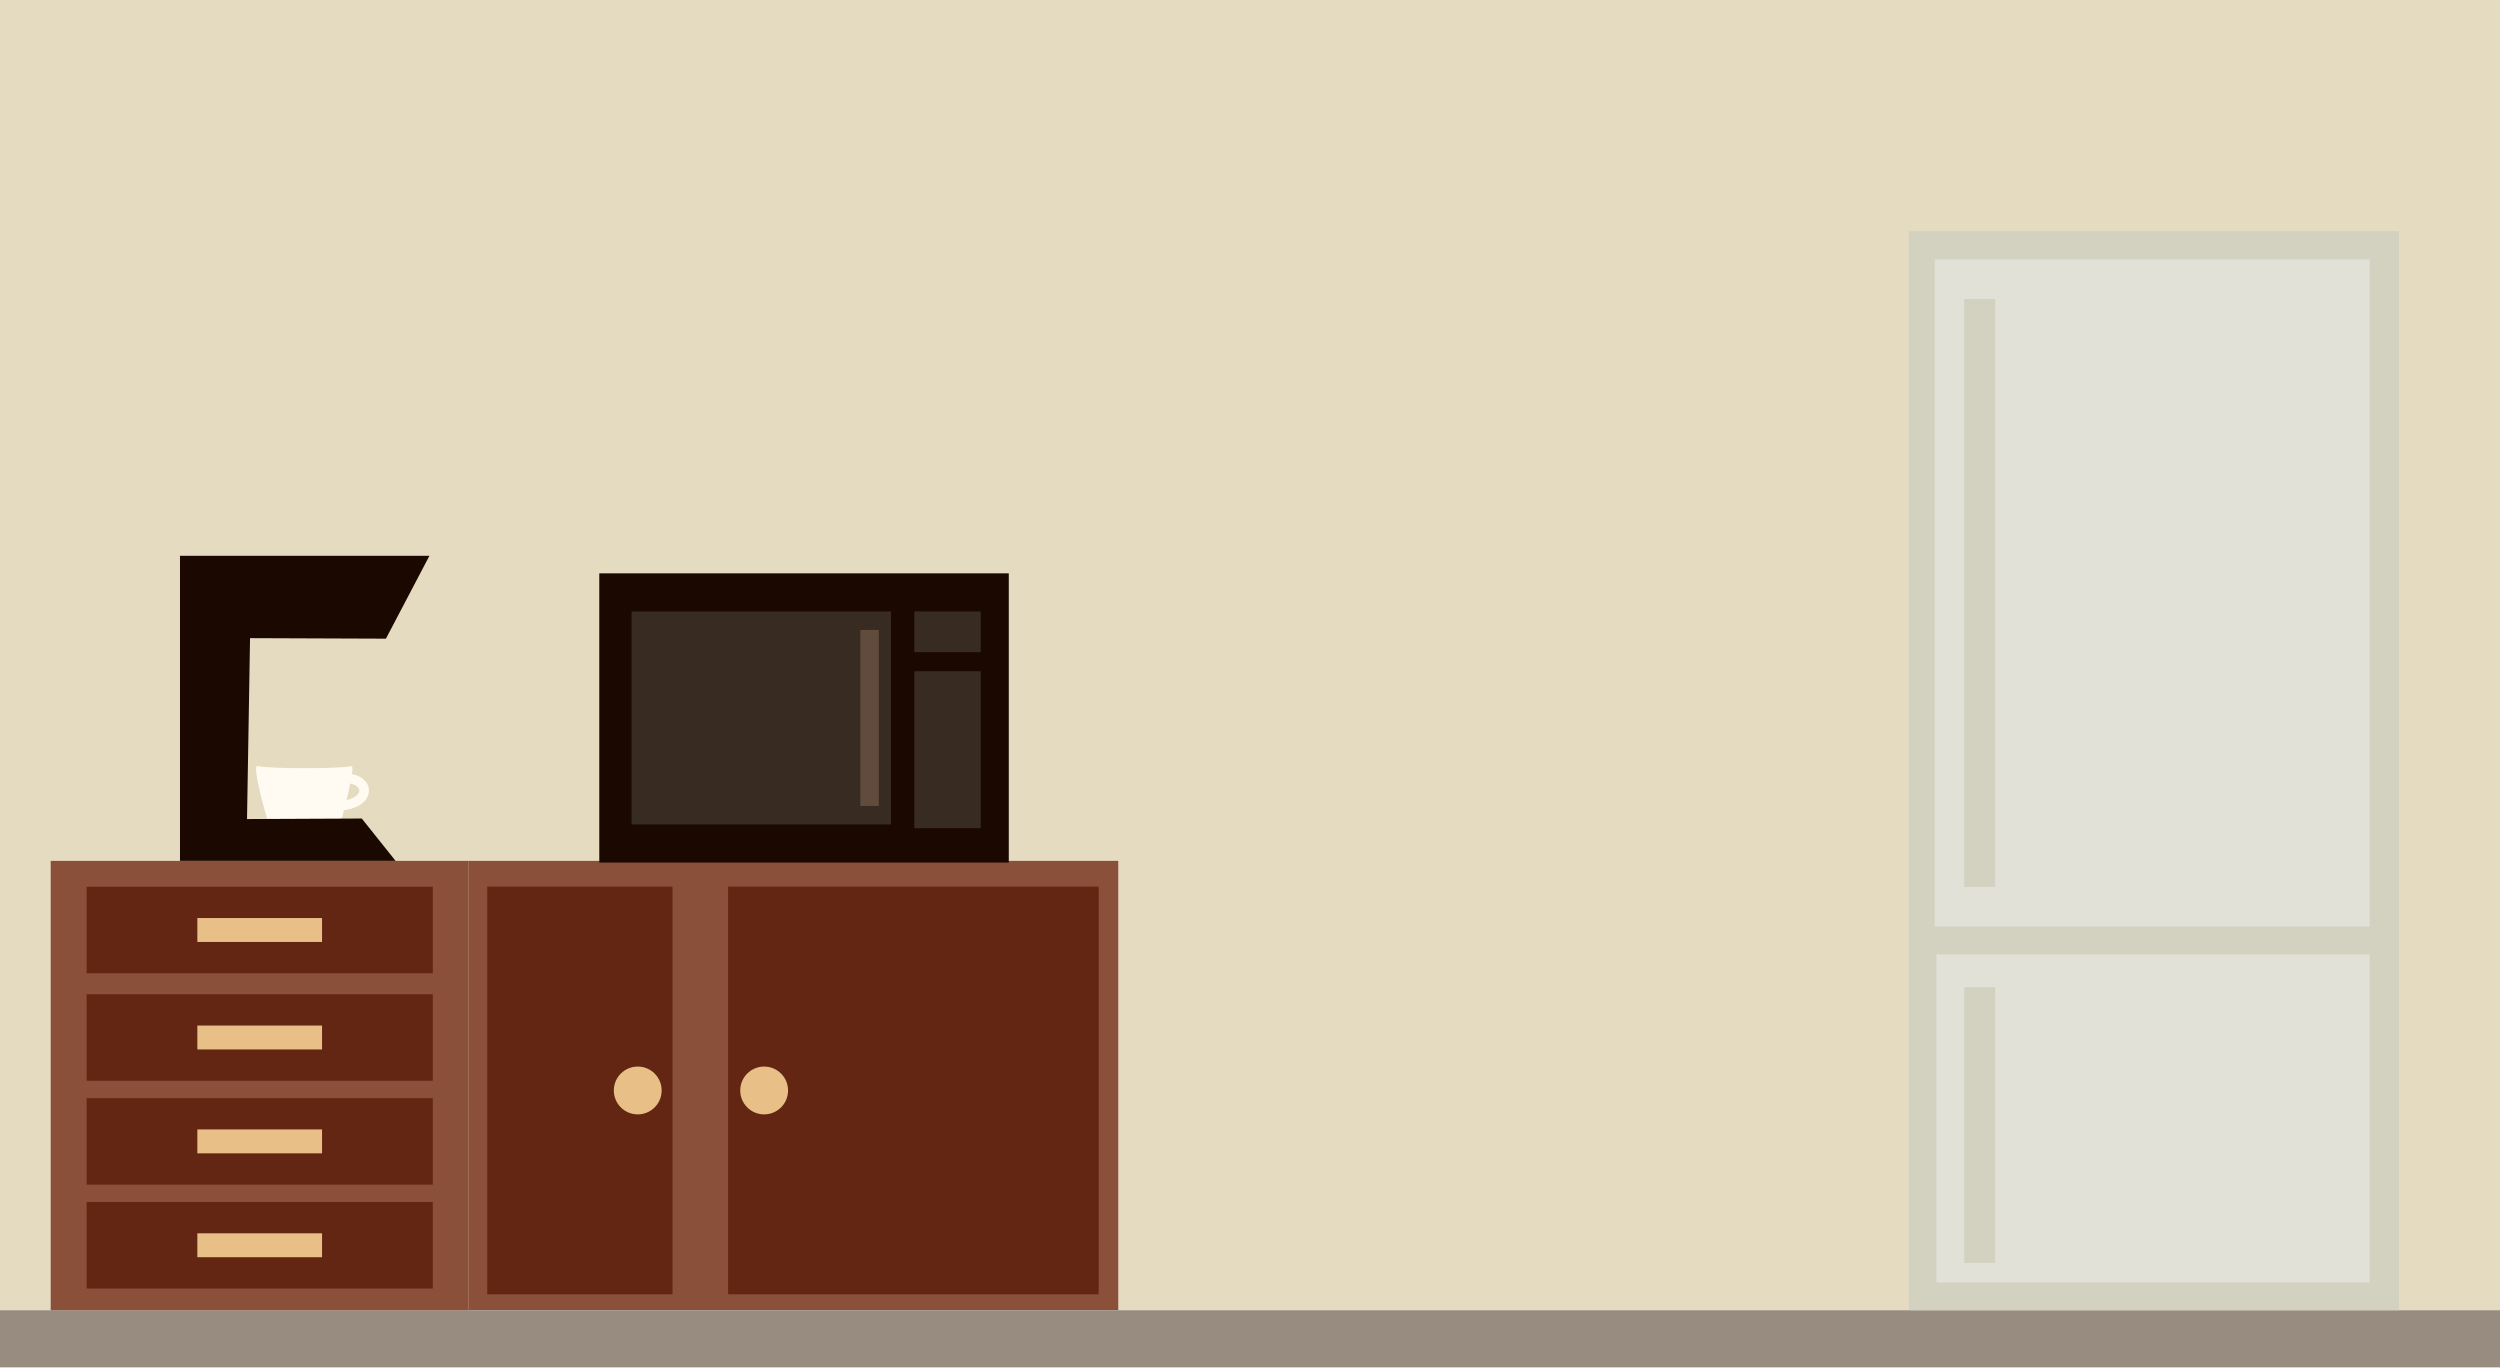
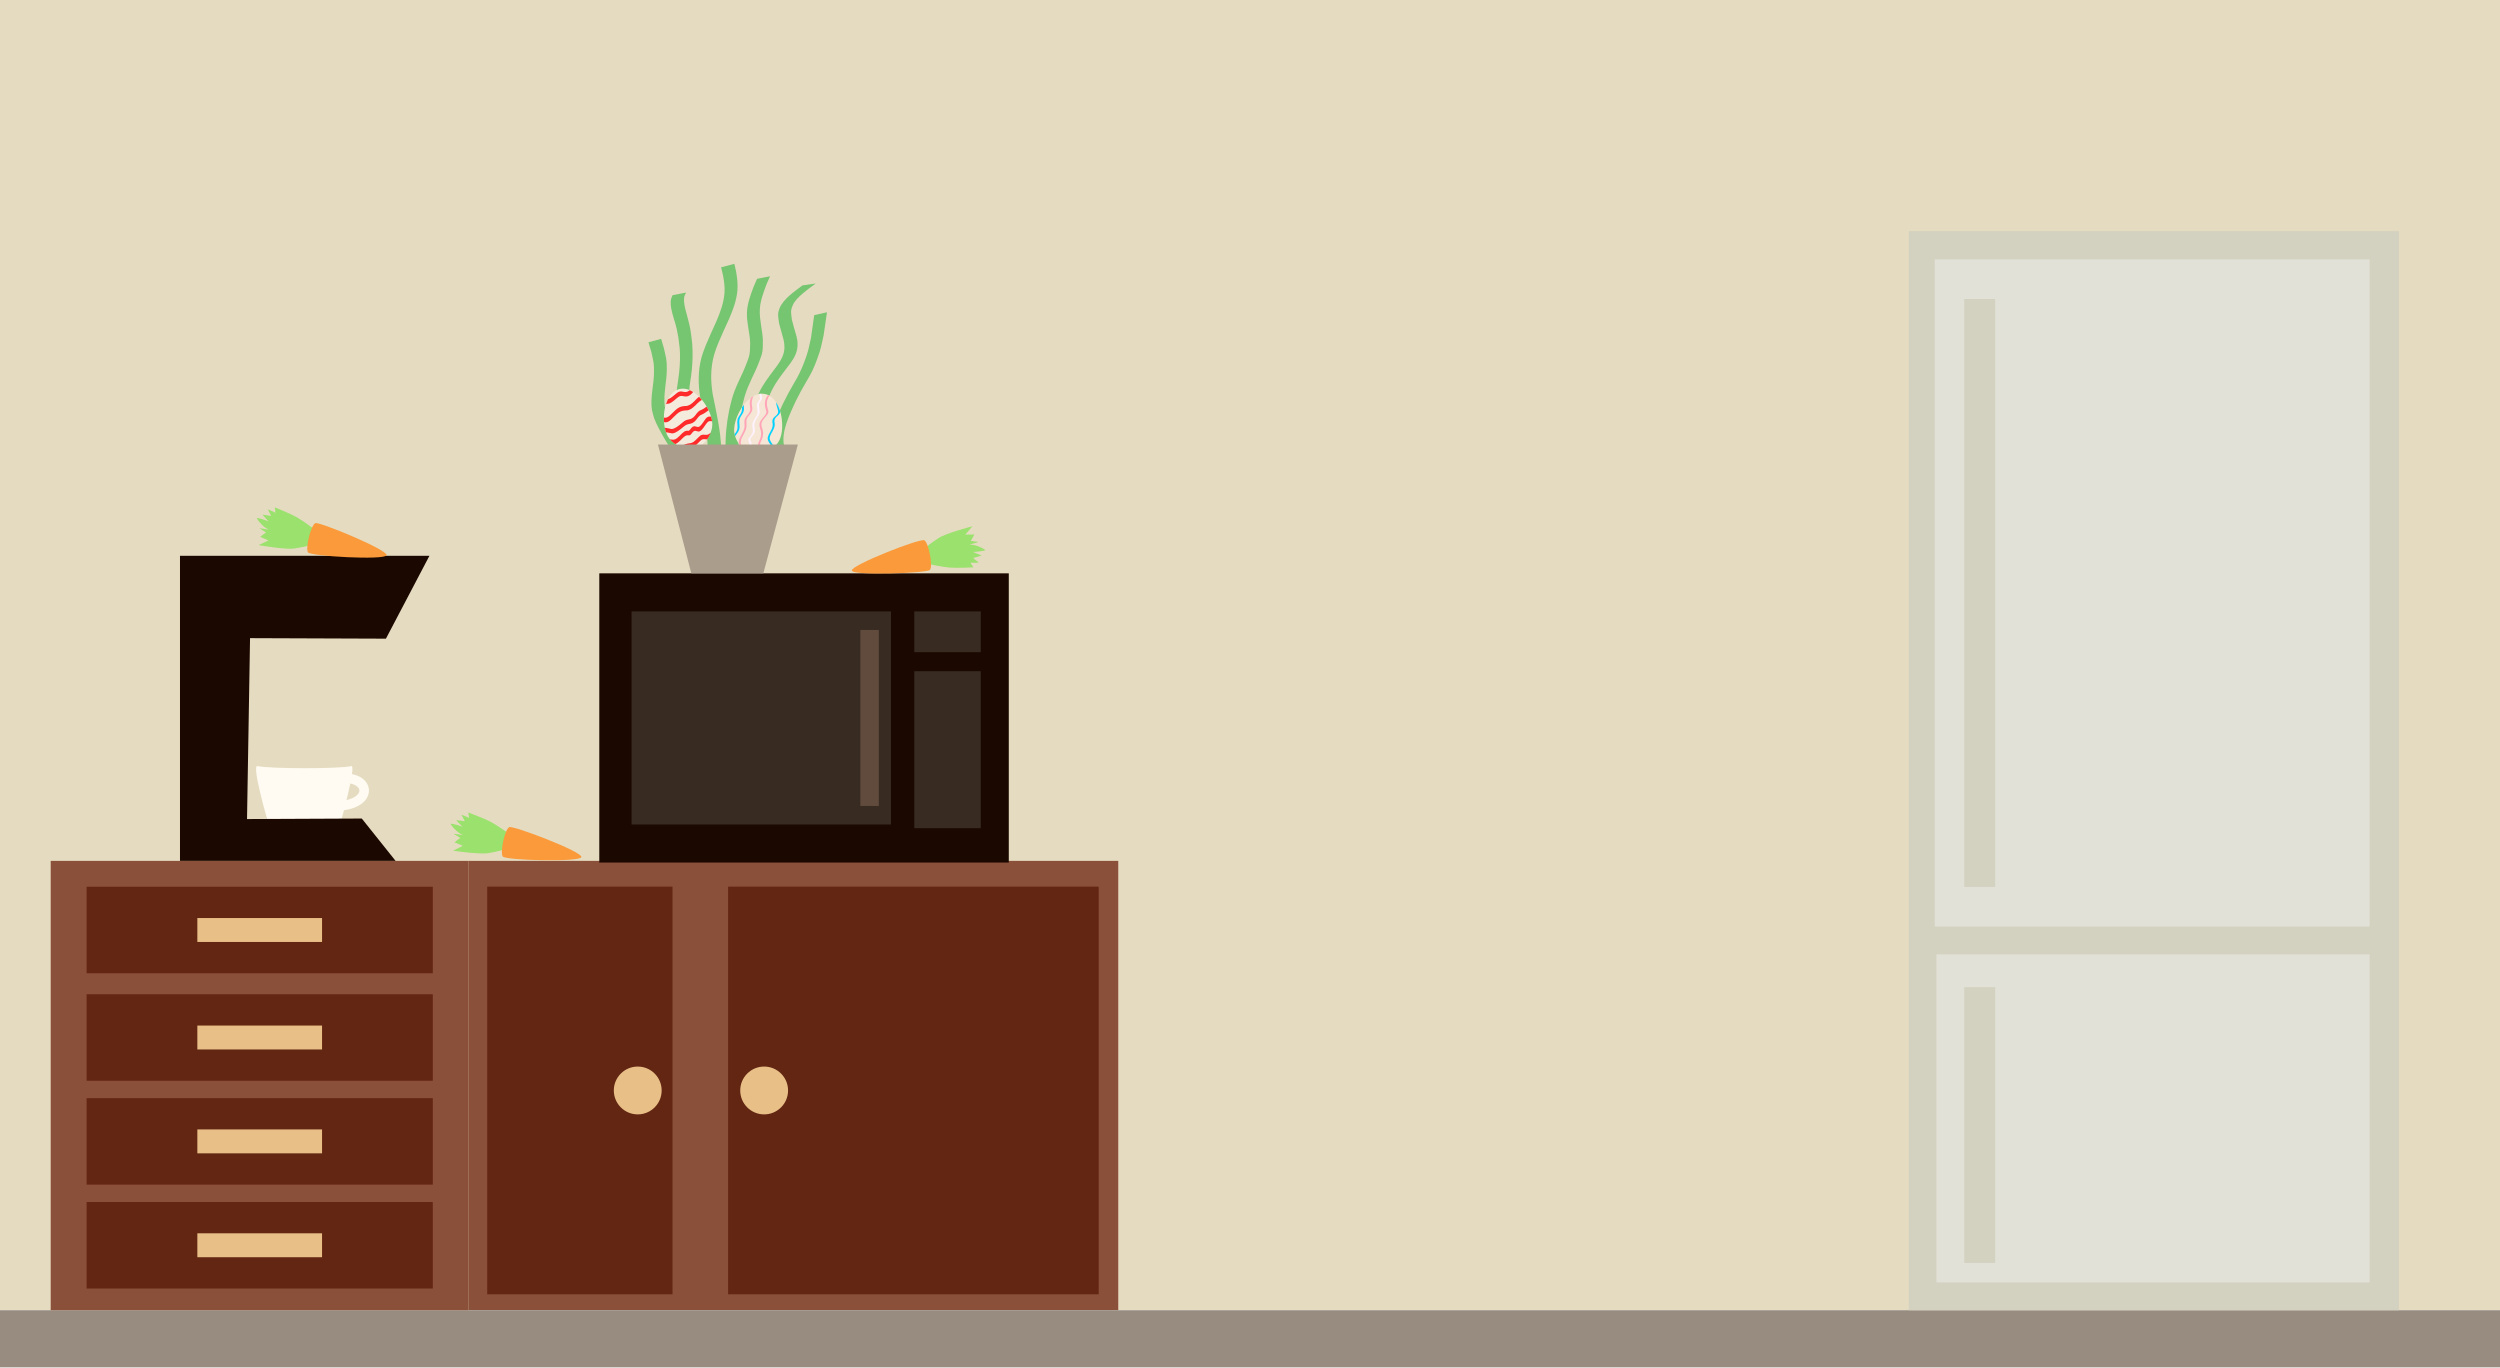
- <svg xmlns="http://www.w3.org/2000/svg" width="356.966mm" height="195.243mm" viewBox="0 0 356.966 195.243" version="1.1" id="svg1">
-   <defs id="defs1" />
+ <svg xmlns="http://www.w3.org/2000/svg" width="356.966mm" height="195.243mm" viewBox="0 0 356.966 195.243" version="1.1" id="svg1" xml:space="preserve">
+   <defs id="defs1">
+     <clipPath clipPathUnits="userSpaceOnUse" id="clipPath73">
+       <path id="path73" style="fill:#f4ebdd;fill-opacity:1;stroke-width:0.123px" d="m 98.434,42.537 c -2.741,0 -4.695,3.669 -4.978,6.787 l -0.005,0.005 c -0.055,0.635 -0.041,1.246 0.052,1.798 0.362,2.154 2.747,4.315 4.931,4.315 2.184,0 4.569,-2.161 4.931,-4.315 0.115,-0.684 0.109,-1.46 5.3e-4,-2.259 l -0.007,-0.01 c -0.425,-3.005 -2.319,-6.32 -4.924,-6.32 z" />
+     </clipPath>
+     <clipPath clipPathUnits="userSpaceOnUse" id="clipPath74">
+       <path id="path74" style="fill:#f4ebdd;fill-opacity:1;stroke-width:0.123px" d="m 98.434,42.537 c -2.741,0 -4.695,3.669 -4.978,6.787 l -0.005,0.005 c -0.055,0.635 -0.041,1.246 0.052,1.798 0.362,2.154 2.747,4.315 4.931,4.315 2.184,0 4.569,-2.161 4.931,-4.315 0.115,-0.684 0.109,-1.46 5.3e-4,-2.259 l -0.007,-0.01 c -0.425,-3.005 -2.319,-6.32 -4.924,-6.32 z" />
+     </clipPath>
+     <clipPath clipPathUnits="userSpaceOnUse" id="clipPath75">
+       <path id="path75" style="fill:#f4ebdd;fill-opacity:1;stroke-width:0.123px" d="m 98.434,42.537 c -2.741,0 -4.695,3.669 -4.978,6.787 l -0.005,0.005 c -0.055,0.635 -0.041,1.246 0.052,1.798 0.362,2.154 2.747,4.315 4.931,4.315 2.184,0 4.569,-2.161 4.931,-4.315 0.115,-0.684 0.109,-1.46 5.3e-4,-2.259 l -0.007,-0.01 c -0.425,-3.005 -2.319,-6.32 -4.924,-6.32 z" />
+     </clipPath>
+     <clipPath clipPathUnits="userSpaceOnUse" id="clipPath76">
+       <path id="path76" style="fill:#f4ebdd;fill-opacity:1;stroke-width:0.123px" d="m 98.434,42.537 c -2.741,0 -4.695,3.669 -4.978,6.787 l -0.005,0.005 c -0.055,0.635 -0.041,1.246 0.052,1.798 0.362,2.154 2.747,4.315 4.931,4.315 2.184,0 4.569,-2.161 4.931,-4.315 0.115,-0.684 0.109,-1.46 5.3e-4,-2.259 l -0.007,-0.01 c -0.425,-3.005 -2.319,-6.32 -4.924,-6.32 z" />
+     </clipPath>
+     <clipPath clipPathUnits="userSpaceOnUse" id="clipPath77">
+       <path id="path77" style="fill:#f4ebdd;fill-opacity:1;stroke-width:0.123px" d="m 98.434,42.537 c -2.741,0 -4.695,3.669 -4.978,6.787 l -0.005,0.005 c -0.055,0.635 -0.041,1.246 0.052,1.798 0.362,2.154 2.747,4.315 4.931,4.315 2.184,0 4.569,-2.161 4.931,-4.315 0.115,-0.684 0.109,-1.46 5.3e-4,-2.259 l -0.007,-0.01 c -0.425,-3.005 -2.319,-6.32 -4.924,-6.32 z" />
+     </clipPath>
+     <clipPath clipPathUnits="userSpaceOnUse" id="clipPath93">
+       <path id="path94" style="fill:#f4ebdd;fill-opacity:1;stroke-width:0.123px" d="m 143.184,54.669 c -2.741,0 -4.695,3.669 -4.978,6.787 l -0.005,0.005 c -0.054,0.635 -0.041,1.246 0.051,1.798 0.362,2.154 2.747,4.315 4.931,4.315 2.184,3e-6 4.569,-2.161 4.931,-4.315 0.115,-0.684 0.109,-1.46 4.7e-4,-2.259 l -0.007,-0.01 c -0.425,-3.005 -2.319,-6.32 -4.924,-6.32 z" />
+     </clipPath>
+     <clipPath clipPathUnits="userSpaceOnUse" id="clipPath94">
+       <path id="path95" style="fill:#f4ebdd;fill-opacity:1;stroke-width:0.123px" d="m 143.184,54.669 c -2.741,0 -4.695,3.669 -4.978,6.787 l -0.005,0.005 c -0.054,0.635 -0.041,1.246 0.051,1.798 0.362,2.154 2.747,4.315 4.931,4.315 2.184,3e-6 4.569,-2.161 4.931,-4.315 0.115,-0.684 0.109,-1.46 4.7e-4,-2.259 l -0.007,-0.01 c -0.425,-3.005 -2.319,-6.32 -4.924,-6.32 z" />
+     </clipPath>
+     <clipPath clipPathUnits="userSpaceOnUse" id="clipPath95">
+       <path id="path96" style="fill:#f4ebdd;fill-opacity:1;stroke-width:0.123px" d="m 143.184,54.669 c -2.741,0 -4.695,3.669 -4.978,6.787 l -0.005,0.005 c -0.054,0.635 -0.041,1.246 0.051,1.798 0.362,2.154 2.747,4.315 4.931,4.315 2.184,3e-6 4.569,-2.161 4.931,-4.315 0.115,-0.684 0.109,-1.46 4.7e-4,-2.259 l -0.007,-0.01 c -0.425,-3.005 -2.319,-6.32 -4.924,-6.32 z" />
+     </clipPath>
+     <clipPath clipPathUnits="userSpaceOnUse" id="clipPath96">
+       <path id="path97" style="fill:#f4ebdd;fill-opacity:1;stroke-width:0.123px" d="m 143.184,54.669 c -2.741,0 -4.695,3.669 -4.978,6.787 l -0.005,0.005 c -0.054,0.635 -0.041,1.246 0.051,1.798 0.362,2.154 2.747,4.315 4.931,4.315 2.184,3e-6 4.569,-2.161 4.931,-4.315 0.115,-0.684 0.109,-1.46 4.7e-4,-2.259 l -0.007,-0.01 c -0.425,-3.005 -2.319,-6.32 -4.924,-6.32 z" />
+     </clipPath>
+     <clipPath clipPathUnits="userSpaceOnUse" id="clipPath97">
+       <path id="path98" style="fill:#f4ebdd;fill-opacity:1;stroke-width:0.123px" d="m 143.184,54.669 c -2.741,0 -4.695,3.669 -4.978,6.787 l -0.005,0.005 c -0.054,0.635 -0.041,1.246 0.051,1.798 0.362,2.154 2.747,4.315 4.931,4.315 2.184,3e-6 4.569,-2.161 4.931,-4.315 0.115,-0.684 0.109,-1.46 4.7e-4,-2.259 l -0.007,-0.01 c -0.425,-3.005 -2.319,-6.32 -4.924,-6.32 z" />
+     </clipPath>
+   </defs>
  <g id="layer6" transform="translate(21.38676,18.50976)">
    <rect style="fill:#e5dbc0;fill-opacity:1;stroke:none;stroke-width:4.525;stroke-linecap:round;stroke-linejoin:round;stroke-opacity:1" id="rect15" width="356.966" height="187.083" x="-21.387" y="-18.51" />
    <g id="g19" transform="translate(-10.00051,-0.6097946)">
      <rect style="fill:#8b503a;fill-opacity:1;stroke:none;stroke-width:2.617;stroke-linecap:round;stroke-linejoin:round;stroke-opacity:1" id="rect16" width="92.748" height="64.161" x="55.537" y="105.021" />
      <rect style="fill:#622612;fill-opacity:1;stroke:none;stroke-width:2.744;stroke-linecap:round;stroke-linejoin:round;stroke-opacity:1" id="rect17" width="26.458" height="58.208" x="58.182" y="108.701" />
      <rect style="fill:#622612;fill-opacity:1;stroke:none;stroke-width:3.881;stroke-linecap:round;stroke-linejoin:round;stroke-opacity:1" id="rect18" width="52.917" height="58.208" x="92.578" y="108.701" />
      <circle style="fill:#e9bf88;fill-opacity:1;stroke:none;stroke-width:3.471;stroke-linecap:round;stroke-linejoin:round;stroke-opacity:1" id="path18" cx="79.674" cy="137.805" r="3.415" />
      <circle style="fill:#e9bf88;fill-opacity:1;stroke:none;stroke-width:3.471;stroke-linecap:round;stroke-linejoin:round;stroke-opacity:1" id="circle18" cx="97.723" cy="137.805" r="3.415" />
    </g>
    <rect style="fill:#978c7f;fill-opacity:1;stroke:none;stroke-width:3.471;stroke-linecap:round;stroke-linejoin:round;stroke-opacity:1" id="rect19" width="356.966" height="8.16" x="-21.387" y="168.573" />
    <g id="g27">
      <rect style="fill:#8b503a;fill-opacity:1;stroke:none;stroke-width:3.471;stroke-linecap:round;stroke-linejoin:round;stroke-opacity:1" id="rect20" width="59.683" height="64.161" x="-14.147" y="104.412" />
      <rect style="fill:#622612;fill-opacity:1;stroke:none;stroke-width:1.728;stroke-linecap:round;stroke-linejoin:round;stroke-opacity:1" id="rect17-8" width="49.432" height="12.352" x="-9.022" y="108.106" />
      <rect style="fill:#e9bf88;fill-opacity:1;stroke:none;stroke-width:3.471;stroke-linecap:round;stroke-linejoin:round;stroke-opacity:1" id="rect21" width="17.806" height="3.415" x="6.792" y="112.574" />
      <rect style="fill:#622612;fill-opacity:1;stroke:none;stroke-width:1.728;stroke-linecap:round;stroke-linejoin:round;stroke-opacity:1" id="rect22" width="49.432" height="12.352" x="-9.022" y="123.456" />
      <rect style="fill:#e9bf88;fill-opacity:1;stroke:none;stroke-width:3.471;stroke-linecap:round;stroke-linejoin:round;stroke-opacity:1" id="rect23" width="17.806" height="3.415" x="6.792" y="127.925" />
      <rect style="fill:#622612;fill-opacity:1;stroke:none;stroke-width:1.728;stroke-linecap:round;stroke-linejoin:round;stroke-opacity:1" id="rect24" width="49.432" height="12.352" x="-9.022" y="138.289" />
      <rect style="fill:#e9bf88;fill-opacity:1;stroke:none;stroke-width:3.471;stroke-linecap:round;stroke-linejoin:round;stroke-opacity:1" id="rect25" width="17.806" height="3.415" x="6.792" y="142.757" />
      <rect style="fill:#622612;fill-opacity:1;stroke:none;stroke-width:1.728;stroke-linecap:round;stroke-linejoin:round;stroke-opacity:1" id="rect26" width="49.432" height="12.352" x="-9.022" y="153.121" />
      <rect style="fill:#e9bf88;fill-opacity:1;stroke:none;stroke-width:3.471;stroke-linecap:round;stroke-linejoin:round;stroke-opacity:1" id="rect27" width="17.806" height="3.415" x="6.792" y="157.59" />
    </g>
    <g id="g32">
      <rect style="fill:#d3d1bf;fill-opacity:1;stroke:none;stroke-width:3.471;stroke-linecap:round;stroke-linejoin:round;stroke-opacity:1" id="rect28" width="69.972" height="154.085" x="251.175" y="14.488" />
      <rect style="fill:#e1e1d7;fill-opacity:1;stroke:none;stroke-width:2.571;stroke-linecap:round;stroke-linejoin:round;stroke-opacity:1" id="rect29" width="62.092" height="95.275" x="254.87" y="18.521" />
      <rect style="fill:#e1e1d7;fill-opacity:1;stroke:none;stroke-width:1.799;stroke-linecap:round;stroke-linejoin:round;stroke-opacity:1" id="rect30" width="61.848" height="46.84" x="255.114" y="117.764" />
      <rect style="fill:#d3d1bf;fill-opacity:1;stroke:none;stroke-width:2.457;stroke-linecap:round;stroke-linejoin:round;stroke-opacity:1" id="rect31" width="4.411" height="83.943" x="259.085" y="24.187" />
      <rect style="fill:#d3d1bf;fill-opacity:1;stroke:none;stroke-width:1.683;stroke-linecap:round;stroke-linejoin:round;stroke-opacity:1" id="rect32" width="4.411" height="39.374" x="259.085" y="122.446" />
    </g>
    <g id="g35" transform="translate(2.8213284e-7,1.322917)">
      <path style="fill:#fffbf2;fill-opacity:1;stroke:none;stroke-width:0.307px;stroke-linecap:butt;stroke-linejoin:miter;stroke-opacity:1" d="m 15.379,89.553 c 1.819,0.405 11.854,0.405 13.395,0 0.778,-0.205 -1.488,7.938 -1.488,7.938 H 16.868 c 0,0 -2.387,-8.138 -1.488,-7.938 z" id="path34" />
      <path style="fill:none;stroke:#fffbf2;stroke-width:1.365;stroke-linecap:butt;stroke-linejoin:miter;stroke-dasharray:none;stroke-opacity:1" d="m 27.781,91.281 c 3.969,2e-6 3.969,3.969 -1.323,3.969" id="path35" />
    </g>
    <path style="fill:#1b0800;fill-opacity:1;stroke:none;stroke-width:0.247px;stroke-linecap:butt;stroke-linejoin:miter;stroke-opacity:1" d="M 35.098,104.412 H 4.312 V 60.854 H 39.928 l -6.209,11.83 -19.403,-0.075 -0.431,25.831 16.385,-0.075 z" id="path33" />
    <g id="g39" transform="translate(-0.4103172,0.5261108)">
      <rect style="fill:#1b0800;fill-opacity:1;stroke:none;stroke-width:1.365;stroke-linecap:round;stroke-linejoin:round;stroke-dasharray:none;stroke-opacity:1" id="rect35" width="58.469" height="41.296" x="64.595" y="62.831" />
      <rect style="fill:#372b22;fill-opacity:1;stroke:none;stroke-width:1.284;stroke-linecap:round;stroke-linejoin:round;stroke-dasharray:none;stroke-opacity:1" id="rect36" width="37.042" height="30.427" x="69.202" y="68.266" />
      <rect style="fill:#372b22;fill-opacity:1;stroke:none;stroke-width:0.284;stroke-linecap:round;stroke-linejoin:round;stroke-dasharray:none;stroke-opacity:1" id="rect37" width="9.493" height="5.818" x="109.57" y="68.266" />
      <rect style="fill:#372b22;fill-opacity:1;stroke:none;stroke-width:0.558;stroke-linecap:round;stroke-linejoin:round;stroke-dasharray:none;stroke-opacity:1" id="rect38" width="9.493" height="22.416" x="109.57" y="76.803" />
      <rect style="fill:#604b3c;fill-opacity:1;stroke:none;stroke-width:1.365;stroke-linecap:round;stroke-linejoin:round;stroke-dasharray:none;stroke-opacity:1" id="rect39" width="2.646" height="25.135" x="101.865" y="70.911" />
    </g>
+     <g id="g50" transform="translate(-0.06614583,0.2467563)">
+       <path style="fill:#75c571;fill-opacity:1;stroke:none;stroke-width:1.365;stroke-linecap:round;stroke-linejoin:round;stroke-dasharray:none;stroke-opacity:1" id="path45" d="m 77.234,45.931 c -0.804,-0.863 -1.457,-1.859 -2.051,-2.873 -0.425,-0.725 -1.009,-1.812 -1.29,-2.624 -0.133,-0.385 -0.198,-0.79 -0.297,-1.185 -0.216,-1.746 0.281,-3.465 0.294,-5.208 0.011,-1.503 -0.085,-1.549 -0.402,-3.028 -0.135,-0.462 -0.271,-0.924 -0.406,-1.386 0,0 -1.813,0.491 -1.813,0.491 v 0 c 0.137,0.457 0.274,0.913 0.411,1.37 0.304,1.446 0.401,1.508 0.382,2.979 -0.023,1.763 -0.551,3.504 -0.298,5.271 0.106,0.404 0.177,0.818 0.317,1.212 0.289,0.811 0.894,1.914 1.314,2.644 0.584,1.015 1.2,2.032 1.953,2.933 z" />
+       <path style="fill:#75c571;fill-opacity:1;stroke:none;stroke-width:1.365;stroke-linecap:round;stroke-linejoin:round;stroke-dasharray:none;stroke-opacity:1" id="path46" d="m 78.601,45.033 c -0.396,-1.339 -0.733,-2.696 -1.056,-4.054 -0.102,-0.429 -0.208,-0.858 -0.292,-1.291 -0.076,-0.391 -0.124,-0.788 -0.186,-1.182 0.002,-0.441 -0.02,-0.883 0.007,-1.323 0.081,-1.318 0.266,-1.834 0.393,-3.177 0.113,-1.203 0.14,-2.345 0.059,-3.55 -0.034,-0.506 -0.115,-1.008 -0.173,-1.512 -0.124,-1.004 -0.388,-1.978 -0.653,-2.951 -0.12,-0.442 -0.218,-0.76 -0.291,-1.208 -0.028,-0.173 -0.04,-0.349 -0.06,-0.524 0.008,-0.39 -0.024,-0.526 0.117,-0.892 0.048,-0.124 0.128,-0.234 0.191,-0.351 0,0 -1.93,0.37 -1.93,0.37 v 0 c -0.06,0.132 -0.135,0.258 -0.179,0.396 -0.129,0.405 -0.095,0.535 -0.095,0.956 0.023,0.18 0.037,0.361 0.068,0.54 0.174,0.989 0.561,1.929 0.78,2.908 0.09,0.402 0.157,0.81 0.236,1.214 0.18,1.438 0.263,1.703 0.234,3.212 -0.012,0.601 -0.054,1.202 -0.115,1.8 -0.155,1.52 -0.548,3.024 -0.428,4.565 0.066,0.397 0.12,0.796 0.199,1.191 0.087,0.433 0.199,0.862 0.301,1.292 0.324,1.361 0.644,2.722 0.955,4.086 z" />
+       <path style="fill:#75c571;fill-opacity:1;stroke:none;stroke-width:1.365;stroke-linecap:round;stroke-linejoin:round;stroke-dasharray:none;stroke-opacity:1" id="path47" d="m 81.661,45.437 c -0.066,-2.679 -0.7,-5.308 -1.223,-7.925 -0.3,-1.925 -0.318,-3.715 0.205,-5.607 0.165,-0.596 0.397,-1.173 0.626,-1.748 0.256,-0.642 1.191,-2.674 1.487,-3.323 0.586,-1.337 1.101,-2.708 1.22,-4.175 0.074,-0.91 -0.05,-1.801 -0.203,-2.693 -0.16,-0.732 -0.081,-0.381 -0.236,-1.053 0,0 -1.894,0.502 -1.894,0.502 v 0 c 0.164,0.665 0.08,0.319 0.251,1.038 0.167,0.868 0.302,1.731 0.234,2.621 -0.11,1.444 -0.617,2.797 -1.187,4.115 -0.287,0.637 -1.232,2.711 -1.477,3.337 -0.228,0.584 -0.458,1.169 -0.621,1.775 -0.507,1.892 -0.483,3.753 -0.189,5.676 0.518,2.609 1.142,5.246 1.081,7.922 z" />
+       <path style="fill:#75c571;fill-opacity:1;stroke:none;stroke-width:1.365;stroke-linecap:round;stroke-linejoin:round;stroke-dasharray:none;stroke-opacity:1" id="path48" d="m 84.254,45.785 c -0.026,-0.205 -0.064,-0.408 -0.078,-0.614 -0.131,-1.921 0.044,-3.886 0.437,-5.767 0.108,-0.516 0.257,-1.023 0.385,-1.534 0.495,-1.761 1.478,-3.323 2.101,-5.033 0.165,-0.454 0.359,-0.905 0.438,-1.381 0.092,-0.552 0.046,-1.119 0.07,-1.678 -0.07,-1.453 -0.505,-2.877 -0.436,-4.34 0.058,-1.245 0.513,-2.402 0.938,-3.554 0.173,-0.398 0.347,-0.795 0.52,-1.193 0,0 -1.854,0.366 -1.854,0.366 v 0 c -0.173,0.401 -0.347,0.803 -0.52,1.204 -0.429,1.18 -0.879,2.353 -0.921,3.627 -0.048,1.456 0.403,2.866 0.463,4.315 -0.033,0.545 9.2e-5,1.097 -0.098,1.634 -0.086,0.472 -0.282,0.918 -0.45,1.367 -0.637,1.708 -1.606,3.284 -2.075,5.057 -0.125,0.515 -0.269,1.026 -0.375,1.546 -0.389,1.907 -0.575,3.891 -0.511,5.838 0.007,0.212 0.035,0.423 0.053,0.635 z" />
+       <path style="fill:#75c571;fill-opacity:1;stroke:none;stroke-width:1.365;stroke-linecap:round;stroke-linejoin:round;stroke-dasharray:none;stroke-opacity:1" id="path49" d="m 86.973,46.699 c 0.229,-1.796 0.305,-3.609 0.603,-5.397 0.083,-0.499 0.196,-0.994 0.295,-1.49 0.317,-1.366 0.837,-2.649 1.58,-3.837 0.634,-1.014 1.41,-1.95 2.119,-2.911 0.565,-0.785 0.997,-1.63 0.993,-2.624 -0.003,-0.897 -0.241,-1.444 -0.482,-2.31 -0.113,-0.405 -0.22,-0.812 -0.33,-1.218 -0.097,-0.91 -0.258,-1.221 0.119,-2.078 0.309,-0.703 0.863,-1.19 1.427,-1.681 0.544,-0.474 1.269,-0.998 1.851,-1.431 0,0 -1.886,0.272 -1.886,0.272 v 0 c -1.09,0.827 -2.745,1.939 -3.262,3.246 -0.354,0.894 -0.19,1.233 -0.078,2.163 0.11,0.406 0.22,0.813 0.331,1.219 0.222,0.818 0.447,1.393 0.436,2.241 -0.013,0.958 -0.459,1.77 -0.998,2.528 -0.704,0.966 -1.469,1.909 -2.091,2.931 -0.736,1.209 -1.248,2.51 -1.556,3.892 -0.097,0.5 -0.208,0.998 -0.292,1.501 -0.303,1.802 -0.398,3.632 -0.713,5.431 z" />
+       <path style="fill:#75c571;fill-opacity:1;stroke:none;stroke-width:1.365;stroke-linecap:round;stroke-linejoin:round;stroke-dasharray:none;stroke-opacity:1" id="path50" d="m 90.717,45.115 c -0.035,-0.106 -0.086,-0.208 -0.107,-0.319 -0.369,-2.033 0.845,-4.402 1.65,-6.193 1.151,-2.225 0.378,-0.78 1.587,-2.927 0.261,-0.464 0.546,-0.916 0.778,-1.396 0.258,-0.536 0.483,-1.088 0.689,-1.646 0.6,-1.62 0.597,-1.869 0.971,-3.545 0.327,-2.215 0.169,-1.128 0.475,-3.259 0,0 -1.821,0.41 -1.821,0.41 v 0 c -0.292,2.123 -0.14,1.043 -0.459,3.24 -0.372,1.643 -0.375,1.927 -0.981,3.513 -0.211,0.553 -0.448,1.098 -0.708,1.63 -0.234,0.477 -0.515,0.93 -0.774,1.394 -1.148,2.054 -0.488,0.812 -1.576,2.943 -0.843,1.882 -2.04,4.219 -1.733,6.352 0.018,0.126 0.067,0.245 0.1,0.367 z" />
+       <g id="g82" transform="matrix(0.6559334,-0.173617,0.173617,0.6559334,-5.042197,28.33073)">
+         <path id="path72" style="fill:#f4ebdd;fill-opacity:1;stroke-width:0.123px" d="m 111.77,42.504 c -2.741,0 -4.695,3.669 -4.978,6.787 l -0.005,0.005 c -0.054,0.635 -0.041,1.246 0.051,1.798 0.362,2.154 2.747,4.315 4.931,4.315 2.184,0 4.569,-2.161 4.931,-4.315 0.115,-0.684 0.109,-1.46 4.7e-4,-2.259 l -0.007,-0.01 c -0.425,-3.005 -2.319,-6.32 -4.924,-6.32 z" />
+         <path style="fill:#ff2a2a;fill-opacity:1;stroke:none;stroke-width:1.365;stroke-linecap:round;stroke-linejoin:round;stroke-dasharray:none;stroke-opacity:1" id="path53" d="m 93.511,46.733 c 0.284,-0.394 0.544,-0.806 0.826,-1.202 0.081,-0.114 0.159,-0.232 0.249,-0.339 0.07,-0.084 0.153,-0.155 0.229,-0.233 0.069,-0.036 0.133,-0.087 0.208,-0.108 0.158,-0.046 0.251,0.02 0.407,0.034 0.103,0.009 0.207,0.017 0.31,0.006 0.367,-0.042 0.536,-0.139 0.887,-0.278 0.343,-0.133 0.663,-0.32 1.004,-0.459 0.27,-0.111 0.492,-0.202 0.788,-0.168 0.208,0.024 0.459,0.164 0.641,0.251 0.377,0.172 0.705,0.234 1.112,0.121 0.421,-0.117 0.782,-0.381 1.135,-0.624 0.323,-0.234 0.627,-0.492 0.935,-0.744 0,0 0.009,-0.955 0.009,-0.955 v 0 c -0.306,0.254 -0.608,0.512 -0.927,0.75 -0.428,0.301 -0.916,0.674 -1.465,0.682 -0.284,0.004 -0.425,-0.08 -0.682,-0.18 -0.214,-0.099 -0.448,-0.231 -0.689,-0.254 -0.315,-0.03 -0.537,0.065 -0.824,0.185 -0.337,0.141 -0.653,0.33 -0.997,0.456 -0.328,0.126 -0.505,0.223 -0.848,0.256 -0.097,0.009 -0.196,-0.002 -0.294,-0.013 -0.189,-0.021 -0.279,-0.088 -0.471,-0.035 -0.086,0.023 -0.159,0.079 -0.239,0.118 -0.081,0.081 -0.169,0.156 -0.243,0.244 -0.091,0.109 -0.169,0.228 -0.251,0.344 -0.274,0.384 -0.535,0.779 -0.818,1.157 z" clip-path="url(#clipPath77)" transform="translate(13.33594)" />
+         <path style="fill:#ff2a2a;fill-opacity:1;stroke:none;stroke-width:1.365;stroke-linecap:round;stroke-linejoin:round;stroke-dasharray:none;stroke-opacity:1" id="path54" d="m 92.225,49.569 c 0.16,-0.244 0.333,-0.479 0.535,-0.692 0.154,-0.162 0.315,-0.328 0.531,-0.407 0.076,-0.028 0.161,-0.024 0.242,-0.035 0.268,0.011 0.468,0.158 0.744,0.136 0.526,-0.042 1.01,-0.38 1.452,-0.631 0.572,-0.315 1.139,-0.698 1.798,-0.809 0.515,-0.087 1.029,0.045 1.53,0.146 0.191,-0.021 0.385,-0.019 0.572,-0.062 0.43,-0.1 0.852,-0.317 1.235,-0.525 0.186,-0.101 0.363,-0.219 0.549,-0.321 0.465,-0.253 0.466,-0.234 0.955,-0.416 0.433,-0.176 0.61,-0.226 1.012,-0.478 0.168,-0.105 0.326,-0.224 0.482,-0.345 0.143,-0.111 0.278,-0.232 0.416,-0.348 0,0 0.008,-0.936 0.008,-0.936 v 0 c -0.136,0.118 -0.268,0.242 -0.409,0.354 -0.152,0.12 -0.306,0.239 -0.47,0.343 -0.401,0.255 -0.564,0.297 -0.999,0.472 -0.523,0.191 -0.48,0.152 -0.972,0.429 -0.184,0.104 -0.358,0.225 -0.543,0.327 -0.37,0.204 -0.784,0.416 -1.201,0.512 -0.177,0.041 -0.362,0.037 -0.543,0.055 -0.517,-0.098 -1.046,-0.226 -1.576,-0.134 -0.665,0.115 -1.237,0.502 -1.819,0.814 -0.412,0.227 -0.904,0.557 -1.392,0.59 -0.272,0.018 -0.497,-0.146 -0.767,-0.14 -0.093,0.013 -0.189,0.009 -0.278,0.04 -0.235,0.082 -0.393,0.245 -0.563,0.417 -0.196,0.198 -0.387,0.414 -0.537,0.65 z" clip-path="url(#clipPath76)" transform="translate(13.33594)" />
+         <path style="fill:#ff2a2a;fill-opacity:1;stroke:none;stroke-width:1.365;stroke-linecap:round;stroke-linejoin:round;stroke-dasharray:none;stroke-opacity:1" id="path55" d="m 91.847,51.766 c 0.248,-0.281 0.456,-0.599 0.725,-0.863 0.165,-0.162 0.388,-0.378 0.65,-0.37 0.15,0.004 0.289,0.084 0.433,0.127 0.019,0.009 0.95,0.476 0.969,0.48 0.43,0.1 0.871,-0.024 1.274,-0.153 0.413,-0.132 0.875,-0.351 1.271,-0.529 0.358,-0.151 0.552,-0.263 0.928,-0.319 0.127,-0.019 0.256,-0.015 0.384,-0.013 0.335,0.004 0.454,0.061 0.795,-0.006 0.156,-0.031 0.303,-0.095 0.454,-0.142 0.513,-0.222 0.885,-0.661 1.375,-0.919 0.312,-0.164 0.329,-0.107 0.64,-0.167 0.14,-0.027 0.278,-0.064 0.417,-0.096 0.177,-0.061 0.356,-0.118 0.532,-0.182 0.528,-0.191 0.768,-0.31 1.306,-0.465 0.187,-0.054 0.378,-0.092 0.568,-0.134 0.153,-0.034 0.314,-0.042 0.462,-0.095 0.133,-0.047 0.249,-0.133 0.374,-0.2 0.366,-0.388 0.209,-0.181 0.476,-0.617 0,0 -0.025,-0.956 -0.025,-0.956 v 0 c -0.238,0.437 -0.098,0.228 -0.425,0.622 -0.115,0.07 -0.22,0.16 -0.346,0.209 -0.148,0.058 -0.31,0.07 -0.465,0.108 -0.192,0.047 -0.386,0.089 -0.576,0.145 -0.617,0.182 -1.208,0.439 -1.826,0.615 -0.137,0.027 -0.273,0.058 -0.41,0.082 -0.306,0.056 -0.384,0.029 -0.684,0.19 -0.478,0.257 -0.846,0.694 -1.347,0.915 -0.144,0.046 -0.284,0.108 -0.432,0.137 -0.331,0.065 -0.463,0.006 -0.792,0.004 -0.135,-7.94e-4 -0.271,-0.004 -0.405,0.018 -0.381,0.061 -0.588,0.185 -0.945,0.344 -0.425,0.196 -0.806,0.388 -1.254,0.531 -0.376,0.12 -0.806,0.24 -1.208,0.143 -0.035,-0.009 -0.962,-0.478 -0.984,-0.49 -0.162,-0.048 -0.318,-0.137 -0.487,-0.144 -0.286,-0.011 -0.517,0.202 -0.702,0.378 -0.265,0.252 -0.471,0.559 -0.723,0.823 z" clip-path="url(#clipPath75)" transform="translate(13.33594)" />
+         <path style="fill:#ff2a2a;fill-opacity:1;stroke:none;stroke-width:1.365;stroke-linecap:round;stroke-linejoin:round;stroke-dasharray:none;stroke-opacity:1" id="path56" d="m 92.656,54.17 c 0.096,-0.235 0.22,-0.46 0.372,-0.664 0.099,-0.133 0.212,-0.285 0.38,-0.342 0.068,-0.023 0.144,-0.01 0.216,-0.015 0.082,0.026 0.165,0.048 0.245,0.079 0.092,0.035 0.179,0.085 0.271,0.119 0.26,0.096 0.412,0.144 0.7,0.097 0.4,-0.065 0.661,-0.231 1.024,-0.409 0.511,-0.249 1.09,-0.754 1.692,-0.709 0.138,0.01 0.266,0.071 0.392,0.12 0.064,0.003 0.13,0.02 0.193,0.008 0.279,-0.054 0.486,-0.305 0.716,-0.45 0.253,-0.159 0.226,-0.13 0.496,-0.178 0.073,0.023 0.149,0.036 0.218,0.068 0.08,0.037 0.149,0.094 0.226,0.137 0.202,0.114 0.314,0.196 0.564,0.157 0.343,-0.052 0.54,-0.239 0.821,-0.428 0.311,-0.22 0.577,-0.494 0.876,-0.728 0.207,-0.162 0.412,-0.327 0.68,-0.371 0.197,-0.032 0.347,0.041 0.527,0.1 0.09,0.023 0.178,0.06 0.271,0.07 0.432,0.048 0.835,-0.136 1.229,-0.279 0,0 0.042,-0.938 0.042,-0.938 v 0 c -0.374,0.128 -0.764,0.304 -1.171,0.254 -0.091,-0.011 -0.177,-0.046 -0.266,-0.07 -0.208,-0.063 -0.364,-0.136 -0.591,-0.097 -0.288,0.05 -0.493,0.218 -0.715,0.395 -0.294,0.234 -0.555,0.509 -0.866,0.724 -0.241,0.163 -0.456,0.357 -0.754,0.406 -0.401,0.066 -0.647,-0.346 -1.032,-0.368 -0.294,0.05 -0.271,0.019 -0.541,0.183 -0.091,0.055 -0.173,0.123 -0.259,0.186 -0.091,0.066 -0.265,0.218 -0.392,0.25 -0.053,0.013 -0.108,-0.002 -0.162,-0.003 -0.144,-0.05 -0.277,-0.105 -0.434,-0.111 -0.637,-0.024 -1.19,0.478 -1.731,0.742 -0.342,0.165 -0.602,0.326 -0.979,0.385 -0.405,0.063 -0.592,-0.095 -0.942,-0.225 -0.091,-0.034 -0.186,-0.058 -0.28,-0.086 -0.087,0.004 -0.178,-0.011 -0.262,0.014 -0.196,0.057 -0.302,0.196 -0.422,0.348 -0.155,0.196 -0.284,0.412 -0.393,0.637 z" clip-path="url(#clipPath74)" transform="translate(13.33594)" />
+         <path style="fill:#ff2a2a;fill-opacity:1;stroke:none;stroke-width:1.365;stroke-linecap:round;stroke-linejoin:round;stroke-dasharray:none;stroke-opacity:1" id="path57" d="m 95.027,56.123 c 0.281,-0.522 0.774,-0.924 1.35,-1.078 0.149,-0.04 0.305,-0.043 0.457,-0.064 0.148,0.005 0.297,0.005 0.444,0.016 0.137,0.011 0.272,0.041 0.409,0.05 0.316,0.022 0.483,0.019 0.788,-0.088 0.293,-0.102 0.643,-0.315 0.908,-0.463 0.125,-0.072 0.697,-0.415 0.862,-0.467 0.112,-0.036 0.234,-0.043 0.351,-0.038 0.253,0.011 0.389,0.111 0.624,0.182 0.11,0.033 0.223,0.053 0.334,0.08 0.132,-0.011 0.269,0.004 0.396,-0.033 0.202,-0.059 0.389,-0.16 0.578,-0.253 0.463,-0.226 0.869,-0.474 1.314,-0.734 0,0 0.023,-0.91 0.023,-0.91 v 0 c -0.492,0.287 -0.788,0.475 -1.302,0.717 -0.179,0.084 -0.357,0.173 -0.547,0.227 -0.118,0.033 -0.244,0.02 -0.365,0.03 -0.108,-0.026 -0.217,-0.047 -0.323,-0.079 -0.255,-0.077 -0.394,-0.174 -0.669,-0.182 -0.129,-0.004 -0.262,0.007 -0.386,0.047 -0.145,0.047 -0.757,0.414 -0.865,0.476 -0.253,0.14 -0.603,0.348 -0.882,0.448 -0.122,0.044 -0.249,0.077 -0.377,0.093 -0.421,0.051 -0.834,-0.102 -1.255,-0.062 -0.16,0.022 -0.323,0.025 -0.479,0.065 -0.589,0.15 -1.084,0.525 -1.421,1.024 z" clip-path="url(#clipPath73)" transform="translate(13.33594)" />
+       </g>
+       <g id="g98" transform="matrix(0.6665026,0.1271445,-0.1271445,0.6665026,-7.609982,-20.328)">
+         <path id="path93" style="fill:#f6e6d5;fill-opacity:1;stroke-width:0.123px" d="m 154.211,57.336 c -2.741,0 -4.695,3.669 -4.978,6.787 l -0.005,0.005 c -0.054,0.635 -0.041,1.246 0.051,1.798 0.362,2.154 2.747,4.315 4.931,4.315 2.184,0 4.569,-2.161 4.931,-4.315 0.115,-0.684 0.109,-1.46 4.7e-4,-2.259 l -0.007,-0.01 c -0.425,-3.005 -2.319,-6.32 -4.924,-6.32 z" />
+         <path style="fill:#ffa5b7;fill-opacity:1;stroke:none;stroke-width:2.012;stroke-linecap:round;stroke-linejoin:round;stroke-dasharray:none;stroke-opacity:1" id="path87" d="m 140.131,52.887 c 0.338,0.477 0.481,1.067 0.484,1.647 8.3e-4,0.152 -0.015,0.305 -0.022,0.457 -0.045,0.605 -0.22,1.202 -0.2,1.812 0.012,0.351 0.057,0.445 0.145,0.78 0.093,0.329 0.262,0.647 0.269,0.996 0.007,0.342 -0.132,0.641 -0.269,0.944 -0.207,0.411 -0.488,0.82 -0.512,1.297 -0.013,0.257 0.051,0.469 0.105,0.717 0.097,0.366 0.185,0.735 0.163,1.117 -0.026,0.446 -0.171,0.875 -0.299,1.299 -0.173,0.507 -0.361,1.017 -0.306,1.562 0.024,0.236 0.114,0.559 0.171,0.789 0.068,0.293 0.125,0.447 0.108,0.751 -0.036,0.635 -0.401,1.171 -0.73,1.69 -0.091,0.131 -0.181,0.263 -0.272,0.394 0,0 0.411,-0.108 0.411,-0.108 v 0 c 0.09,-0.132 0.18,-0.264 0.27,-0.396 0.332,-0.528 0.694,-1.072 0.727,-1.717 0.016,-0.307 -0.043,-0.463 -0.111,-0.758 -0.058,-0.23 -0.145,-0.542 -0.168,-0.779 -0.052,-0.54 0.14,-1.046 0.307,-1.549 0.128,-0.429 0.272,-0.861 0.297,-1.312 0.021,-0.385 -0.066,-0.756 -0.164,-1.125 -0.052,-0.244 -0.114,-0.448 -0.099,-0.701 0.028,-0.472 0.314,-0.876 0.515,-1.287 0.138,-0.311 0.273,-0.617 0.262,-0.967 -0.011,-0.351 -0.178,-0.669 -0.273,-0.999 -0.087,-0.331 -0.131,-0.421 -0.142,-0.768 -0.02,-0.61 0.155,-1.207 0.199,-1.811 0.007,-0.154 0.022,-0.307 0.021,-0.461 -0.005,-0.589 -0.152,-1.184 -0.481,-1.677 z" clip-path="url(#clipPath97)" transform="translate(11.02724,2.666659)" />
+         <path style="fill:#fdf2fe;fill-opacity:1;stroke:none;stroke-width:2.012;stroke-linecap:round;stroke-linejoin:round;stroke-dasharray:none;stroke-opacity:1" id="path88" d="m 142.828,52.942 c -0.319,0.181 -0.609,0.426 -0.81,0.735 -0.042,0.064 -0.075,0.133 -0.112,0.2 -0.021,0.07 -0.053,0.138 -0.063,0.21 -0.061,0.437 0.275,1.046 0.454,1.439 0.029,0.081 0.069,0.158 0.086,0.242 0.057,0.267 -0.099,0.462 -0.211,0.685 -0.033,0.065 -0.061,0.132 -0.091,0.198 -0.214,0.632 0.039,1.138 0.248,1.729 0.061,0.212 0.121,0.358 0.117,0.582 -0.006,0.361 -0.181,0.702 -0.309,1.03 -0.054,0.138 -0.105,0.277 -0.157,0.416 -0.122,0.392 -0.217,0.81 -0.147,1.223 0.038,0.225 0.168,0.498 0.237,0.713 0.036,0.112 0.063,0.227 0.094,0.341 0.099,0.513 -0.045,0.838 -0.288,1.277 -0.054,0.097 -0.115,0.19 -0.165,0.288 -0.043,0.082 -0.076,0.169 -0.114,0.254 -0.089,0.35 0.028,0.466 0.22,0.728 0.034,0.047 0.072,0.092 0.099,0.143 0.029,0.055 0.046,0.116 0.069,0.174 0.008,0.074 0.025,0.148 0.024,0.223 -0.005,0.304 -0.107,0.609 -0.184,0.9 -0.098,0.372 -0.06,0.204 -0.13,0.563 -0.045,0.547 0.213,1.054 0.24,1.596 0.005,0.098 -0.007,0.196 -0.01,0.294 -0.017,0.079 -0.034,0.158 -0.051,0.237 0,0 0.414,-0.127 0.414,-0.127 v 0 c 0.015,-0.081 0.031,-0.162 0.047,-0.243 0.002,-0.1 0.013,-0.2 0.007,-0.3 -0.031,-0.537 -0.28,-1.041 -0.234,-1.583 0.071,-0.359 0.031,-0.187 0.129,-0.56 0.078,-0.296 0.18,-0.606 0.182,-0.916 6.5e-4,-0.079 -0.018,-0.156 -0.026,-0.234 -0.024,-0.061 -0.042,-0.125 -0.072,-0.184 -0.172,-0.33 -0.431,-0.38 -0.308,-0.828 0.038,-0.083 0.071,-0.168 0.113,-0.249 0.051,-0.099 0.111,-0.192 0.164,-0.289 0.244,-0.45 0.381,-0.787 0.278,-1.308 -0.032,-0.115 -0.059,-0.231 -0.096,-0.344 -0.068,-0.209 -0.197,-0.482 -0.234,-0.701 -0.069,-0.408 0.028,-0.82 0.15,-1.206 0.053,-0.138 0.104,-0.277 0.158,-0.415 0.131,-0.337 0.304,-0.681 0.307,-1.052 0.002,-0.229 -0.058,-0.374 -0.121,-0.591 -0.204,-0.573 -0.457,-1.088 -0.234,-1.698 0.031,-0.065 0.06,-0.131 0.093,-0.196 0.12,-0.235 0.261,-0.44 0.198,-0.719 -0.019,-0.085 -0.06,-0.163 -0.089,-0.244 -0.177,-0.385 -0.511,-0.979 -0.441,-1.41 0.011,-0.069 0.043,-0.134 0.065,-0.201 0.038,-0.065 0.071,-0.132 0.113,-0.194 0.206,-0.305 0.5,-0.542 0.82,-0.72 z" clip-path="url(#clipPath96)" transform="translate(11.02724,2.666659)" />
+         <path style="fill:#ffa5b7;fill-opacity:1;stroke:none;stroke-width:2.012;stroke-linecap:round;stroke-linejoin:round;stroke-dasharray:none;stroke-opacity:1" id="path89" d="m 144.388,54.112 c -0.243,0.23 -0.413,0.529 -0.561,0.826 -0.06,0.12 -0.127,0.238 -0.169,0.365 -0.048,0.148 -0.065,0.305 -0.098,0.457 -0.116,0.922 0.183,1.601 0.603,2.389 0.024,0.096 0.069,0.189 0.072,0.288 0.015,0.387 -0.261,0.797 -0.436,1.119 -0.313,0.575 -0.15,0.248 -0.416,0.825 -0.085,0.321 -0.148,0.434 -0.11,0.766 0.044,0.387 0.247,0.72 0.416,1.059 0.055,0.111 0.105,0.223 0.158,0.335 0.188,0.47 0.234,0.969 0.169,1.469 -0.032,0.244 -0.08,0.406 -0.139,0.642 -0.081,0.269 -0.145,0.546 -0.055,0.824 0.105,0.324 0.346,0.594 0.553,0.855 0.116,0.173 0.227,0.283 0.243,0.499 0.021,0.299 -0.276,0.691 -0.43,0.933 -0.209,0.376 -0.242,0.754 0.01,1.121 0.041,0.059 0.092,0.11 0.138,0.165 0,0 0.402,-0.164 0.402,-0.164 v 0 c -0.045,-0.053 -0.096,-0.101 -0.136,-0.158 -0.249,-0.354 -0.201,-0.716 0.003,-1.076 0.169,-0.268 0.45,-0.632 0.419,-0.968 -0.021,-0.225 -0.129,-0.332 -0.251,-0.514 -0.204,-0.254 -0.442,-0.517 -0.544,-0.835 -0.087,-0.271 -0.017,-0.544 0.059,-0.807 0.059,-0.242 0.105,-0.398 0.135,-0.648 0.062,-0.507 0.014,-1.014 -0.177,-1.49 -0.053,-0.112 -0.103,-0.226 -0.159,-0.337 -0.166,-0.333 -0.368,-0.659 -0.409,-1.039 -0.035,-0.324 0.028,-0.436 0.112,-0.749 0.272,-0.585 0.098,-0.234 0.416,-0.822 0.187,-0.345 0.453,-0.737 0.432,-1.152 -0.005,-0.102 -0.051,-0.199 -0.076,-0.298 -0.422,-0.778 -0.719,-1.443 -0.598,-2.358 0.034,-0.15 0.054,-0.304 0.103,-0.449 0.043,-0.127 0.11,-0.244 0.171,-0.363 0.148,-0.291 0.317,-0.597 0.578,-0.801 z" clip-path="url(#clipPath95)" transform="translate(11.02724,2.666659)" />
+         <path style="fill:#01d1ff;fill-opacity:1;stroke:none;stroke-width:2.012;stroke-linecap:round;stroke-linejoin:round;stroke-dasharray:none;stroke-opacity:1" id="path90" d="m 146.464,54.832 c -0.286,0.145 -0.66,0.42 -0.67,0.778 -0.004,0.142 0.046,0.28 0.07,0.42 0.126,0.447 0.363,0.846 0.567,1.258 0.118,0.238 0.216,0.407 0.225,0.676 0.003,0.099 -0.028,0.197 -0.042,0.295 -0.154,0.41 -0.519,0.683 -0.703,1.076 -0.118,0.251 -0.093,0.286 -0.103,0.554 0.051,0.382 0.25,0.725 0.262,1.114 0.01,0.307 -0.04,0.454 -0.102,0.76 -0.138,0.629 -0.604,1.47 -0.406,2.118 0.038,0.126 0.119,0.235 0.179,0.353 0.31,0.392 0.15,0.209 0.477,0.55 0.161,0.168 0.229,0.2 0.306,0.416 0.062,0.172 0.046,0.279 0.047,0.459 -0.046,0.766 0.238,1.486 0.491,2.194 0.068,0.174 0.136,0.348 0.204,0.523 0,0 0.396,-0.146 0.396,-0.146 v 0 c -0.068,-0.174 -0.136,-0.347 -0.204,-0.521 -0.248,-0.706 -0.521,-1.423 -0.475,-2.184 -0.003,-0.189 0.012,-0.297 -0.054,-0.478 -0.083,-0.227 -0.145,-0.252 -0.314,-0.426 -0.328,-0.337 -0.164,-0.152 -0.474,-0.537 -0.058,-0.113 -0.136,-0.218 -0.173,-0.339 -0.194,-0.637 0.276,-1.484 0.409,-2.104 0.063,-0.315 0.112,-0.459 0.102,-0.775 -0.013,-0.387 -0.208,-0.728 -0.258,-1.107 0.013,-0.259 -0.011,-0.289 0.107,-0.533 0.19,-0.393 0.561,-0.672 0.699,-1.094 0.012,-0.103 0.042,-0.205 0.037,-0.308 -0.014,-0.275 -0.112,-0.443 -0.233,-0.686 -0.203,-0.408 -0.441,-0.801 -0.562,-1.245 -0.02,-0.134 -0.066,-0.266 -0.059,-0.402 0.019,-0.346 0.41,-0.609 0.685,-0.75 z" clip-path="url(#clipPath94)" transform="translate(11.02724,2.666659)" />
+         <path style="fill:#01d1ff;fill-opacity:1;stroke:none;stroke-width:2.012;stroke-linecap:round;stroke-linejoin:round;stroke-dasharray:none;stroke-opacity:1" id="path92" d="m 139.036,54.322 c 0.191,0.322 0.435,0.623 0.519,0.997 0.019,0.084 0.021,0.171 0.032,0.257 -0.021,0.584 -0.342,1.084 -0.622,1.578 -0.033,0.067 -0.076,0.13 -0.098,0.201 -0.114,0.366 0.054,0.759 0.139,1.111 0.025,0.103 0.045,0.207 0.068,0.311 0.105,0.604 -0.16,1.042 -0.363,1.581 -0.04,0.105 -0.071,0.214 -0.107,0.32 -0.154,0.601 0.076,1.168 0.213,1.745 0.027,0.114 0.047,0.229 0.07,0.344 0.075,0.638 -0.207,1.073 -0.454,1.634 -0.205,0.466 -0.178,0.418 -0.338,0.885 -0.167,0.48 -0.206,0.989 -0.312,1.482 -0.068,0.315 -0.112,0.412 -0.219,0.724 -0.25,0.594 -0.116,0.287 -0.404,0.921 0,0 0.407,-0.114 0.407,-0.114 v 0 c 0.292,-0.637 0.157,-0.328 0.408,-0.926 0.109,-0.322 0.149,-0.406 0.218,-0.731 0.105,-0.491 0.145,-0.997 0.311,-1.474 0.161,-0.466 0.132,-0.413 0.337,-0.88 0.255,-0.581 0.53,-1.001 0.452,-1.662 -0.024,-0.116 -0.044,-0.232 -0.071,-0.347 -0.136,-0.569 -0.361,-1.129 -0.204,-1.721 0.036,-0.106 0.068,-0.213 0.108,-0.317 0.208,-0.548 0.464,-0.994 0.356,-1.606 -0.023,-0.104 -0.043,-0.209 -0.069,-0.313 -0.067,-0.279 -0.179,-0.568 -0.167,-0.86 0.008,-0.2 0.053,-0.247 0.139,-0.42 0.281,-0.502 0.601,-1.011 0.613,-1.604 -0.012,-0.088 -0.015,-0.178 -0.035,-0.265 -0.086,-0.377 -0.328,-0.681 -0.516,-1.008 z" clip-path="url(#clipPath93)" transform="translate(11.02724,2.666659)" />
+       </g>
+       <path style="fill:#aa9d8c;fill-opacity:1;stroke:none;stroke-width:0.265px;stroke-linecap:butt;stroke-linejoin:miter;stroke-opacity:1" d="M 72.628,44.715 H 92.604 L 87.675,63.11 H 77.391 Z" id="path39" />
+     </g>
+     <g id="g100" transform="matrix(-0.00356818,0.397609,-0.397609,-0.00356818,129.4718,-17.18798)">
+       <path style="fill:#9ae16d;fill-opacity:1;stroke:none;stroke-width:0.39px;stroke-linecap:butt;stroke-linejoin:miter;stroke-opacity:1" d="m 193.855,45.046 c -0.465,0.155 -1.744,-1.738 -3.549,-4.328 -1.805,-2.591 -4.38,-12.165 -4.38,-12.165 l 3.008,2.503 -0.067,-3.213 c 0,0 1.961,0.916 2.169,1.224 0.208,0.308 0.412,-2.262 0.492,-2.625 0.08,-0.363 0.66,2.157 0.874,2.761 0.214,0.604 -0.053,1.151 0.189,-0.83 0.242,-1.981 1.668,-4.784 1.932,-4.438 0.317,0.882 0.71,3.983 0.583,4.355 -0.128,0.372 1.29,-3.124 1.29,-3.124 0,0 0.792,2.33 0.844,2.866 0.053,0.536 1.673,-2.155 1.746,-1.772 0.073,0.383 0.026,2.873 0.026,2.873 l 1.659,-1.061 c 0,0 0.359,5.76 0.152,8.629 -0.177,2.464 -1.191,7.315 -1.191,7.315 z" id="path100" />
+       <path style="fill:#fa9a3a;fill-opacity:1;stroke:none;stroke-width:0.39px;stroke-linecap:butt;stroke-linejoin:miter;stroke-opacity:1" d="m 191.136,45.7 c 1.11,-1.573 9.437,-3.195 10.608,-2.024 1.142,1.141 2.411,27.898 0.434,28.025 -1.968,0.127 -11.994,-24.652 -11.042,-26.001 z" id="path99" />
+     </g>
+     <g id="g100-1" transform="matrix(0.158661,-0.3645989,0.3645989,0.158661,3.401442,166.2165)">
+       <path style="fill:#9ae16d;fill-opacity:1;stroke:none;stroke-width:0.39px;stroke-linecap:butt;stroke-linejoin:miter;stroke-opacity:1" d="m 193.855,45.046 c -0.465,0.155 -1.744,-1.738 -3.549,-4.328 -1.805,-2.591 -4.38,-12.165 -4.38,-12.165 l 3.008,2.503 -0.067,-3.213 c 0,0 1.961,0.916 2.169,1.224 0.208,0.308 0.412,-2.262 0.492,-2.625 0.08,-0.363 0.66,2.157 0.874,2.761 0.214,0.604 -0.053,1.151 0.189,-0.83 0.242,-1.981 1.668,-4.784 1.932,-4.438 0.317,0.882 0.71,3.983 0.583,4.355 -0.128,0.372 1.29,-3.124 1.29,-3.124 0,0 0.792,2.33 0.844,2.866 0.053,0.536 1.673,-2.155 1.746,-1.772 0.073,0.383 0.026,2.873 0.026,2.873 l 1.659,-1.061 c 0,0 0.359,5.76 0.152,8.629 -0.177,2.464 -1.191,7.315 -1.191,7.315 z" id="path100-5" />
+       <path style="fill:#fa9a3a;fill-opacity:1;stroke:none;stroke-width:0.39px;stroke-linecap:butt;stroke-linejoin:miter;stroke-opacity:1" d="m 191.136,45.7 c 1.11,-1.573 9.437,-3.195 10.608,-2.024 1.142,1.141 2.411,27.898 0.434,28.025 -1.968,0.127 -11.994,-24.652 -11.042,-26.001 z" id="path99-5" />
+     </g>
+     <g id="g100-8" transform="matrix(0.1692282,-0.3598159,0.3598159,0.1692282,-26.20727,121.3886)">
+       <path style="fill:#9ae16d;fill-opacity:1;stroke:none;stroke-width:0.39px;stroke-linecap:butt;stroke-linejoin:miter;stroke-opacity:1" d="m 193.855,45.046 c -0.465,0.155 -1.744,-1.738 -3.549,-4.328 -1.805,-2.591 -4.38,-12.165 -4.38,-12.165 l 3.008,2.503 -0.067,-3.213 c 0,0 1.961,0.916 2.169,1.224 0.208,0.308 0.412,-2.262 0.492,-2.625 0.08,-0.363 0.66,2.157 0.874,2.761 0.214,0.604 -0.053,1.151 0.189,-0.83 0.242,-1.981 1.668,-4.784 1.932,-4.438 0.317,0.882 0.71,3.983 0.583,4.355 -0.128,0.372 1.29,-3.124 1.29,-3.124 0,0 0.792,2.33 0.844,2.866 0.053,0.536 1.673,-2.155 1.746,-1.772 0.073,0.383 0.026,2.873 0.026,2.873 l 1.659,-1.061 c 0,0 0.359,5.76 0.152,8.629 -0.177,2.464 -1.191,7.315 -1.191,7.315 z" id="path100-0" />
+       <path style="fill:#fa9a3a;fill-opacity:1;stroke:none;stroke-width:0.39px;stroke-linecap:butt;stroke-linejoin:miter;stroke-opacity:1" d="m 191.136,45.7 c 1.11,-1.573 9.437,-3.195 10.608,-2.024 1.142,1.141 2.411,27.898 0.434,28.025 -1.968,0.127 -11.994,-24.652 -11.042,-26.001 z" id="path99-6" />
+     </g>
  </g>
</svg>
